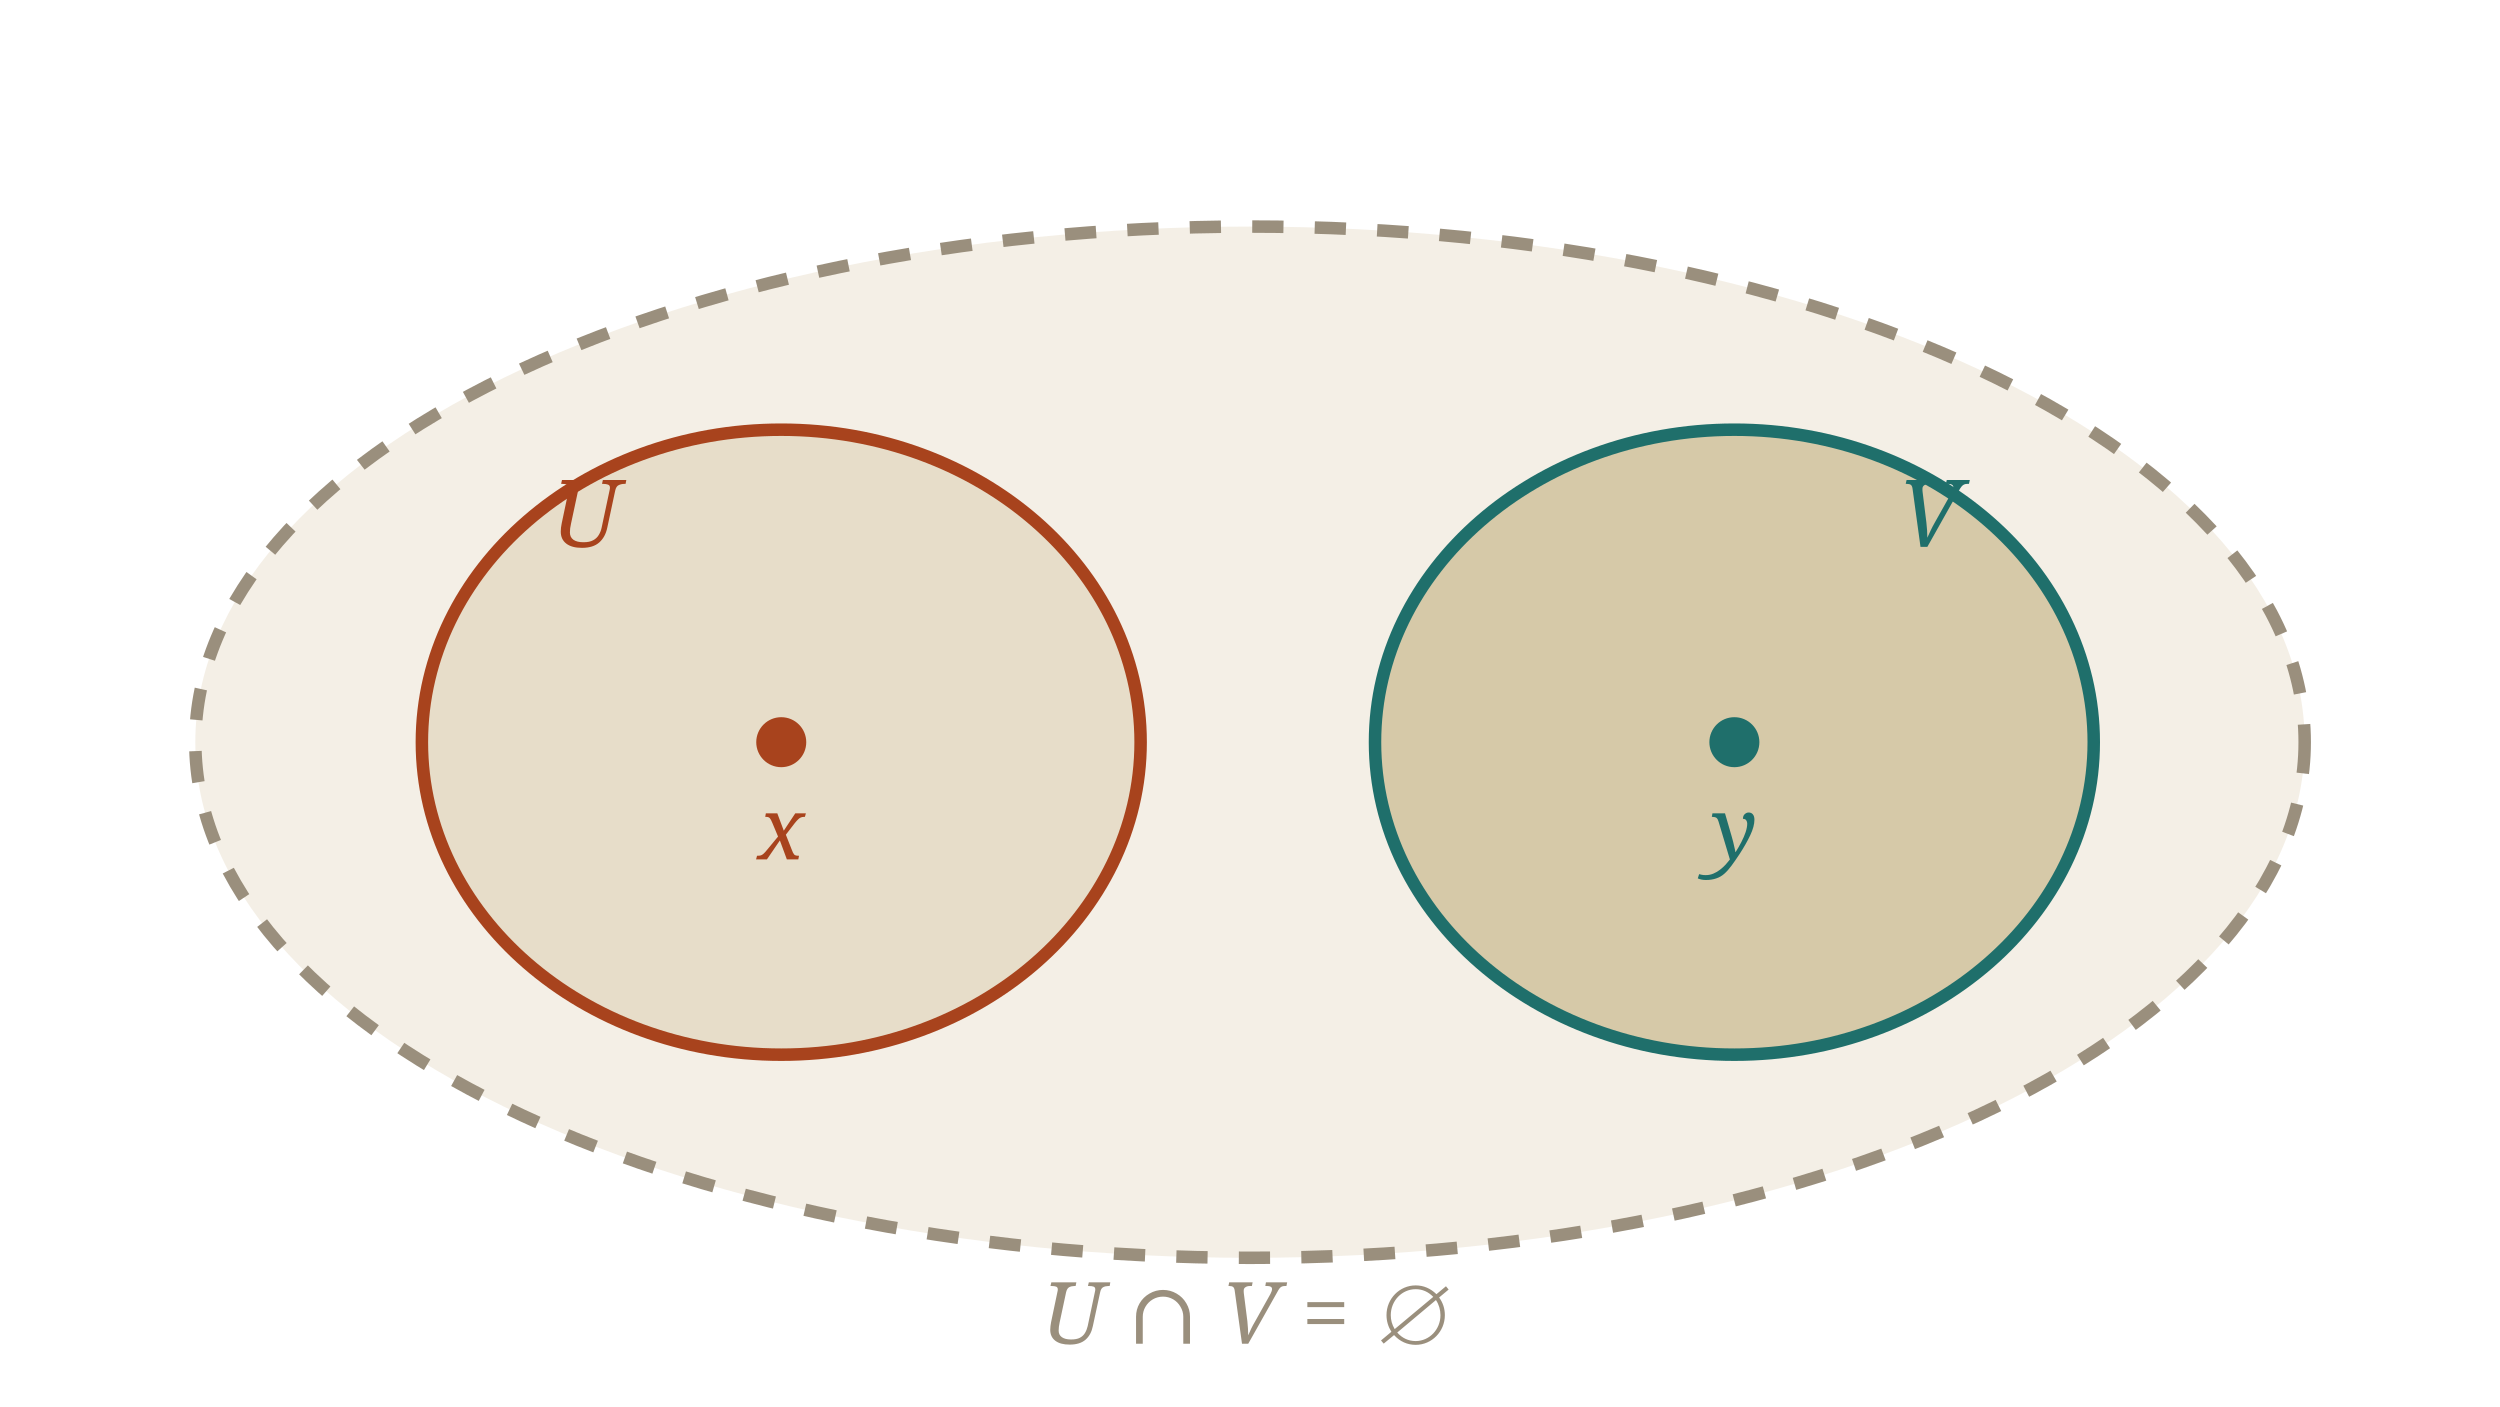
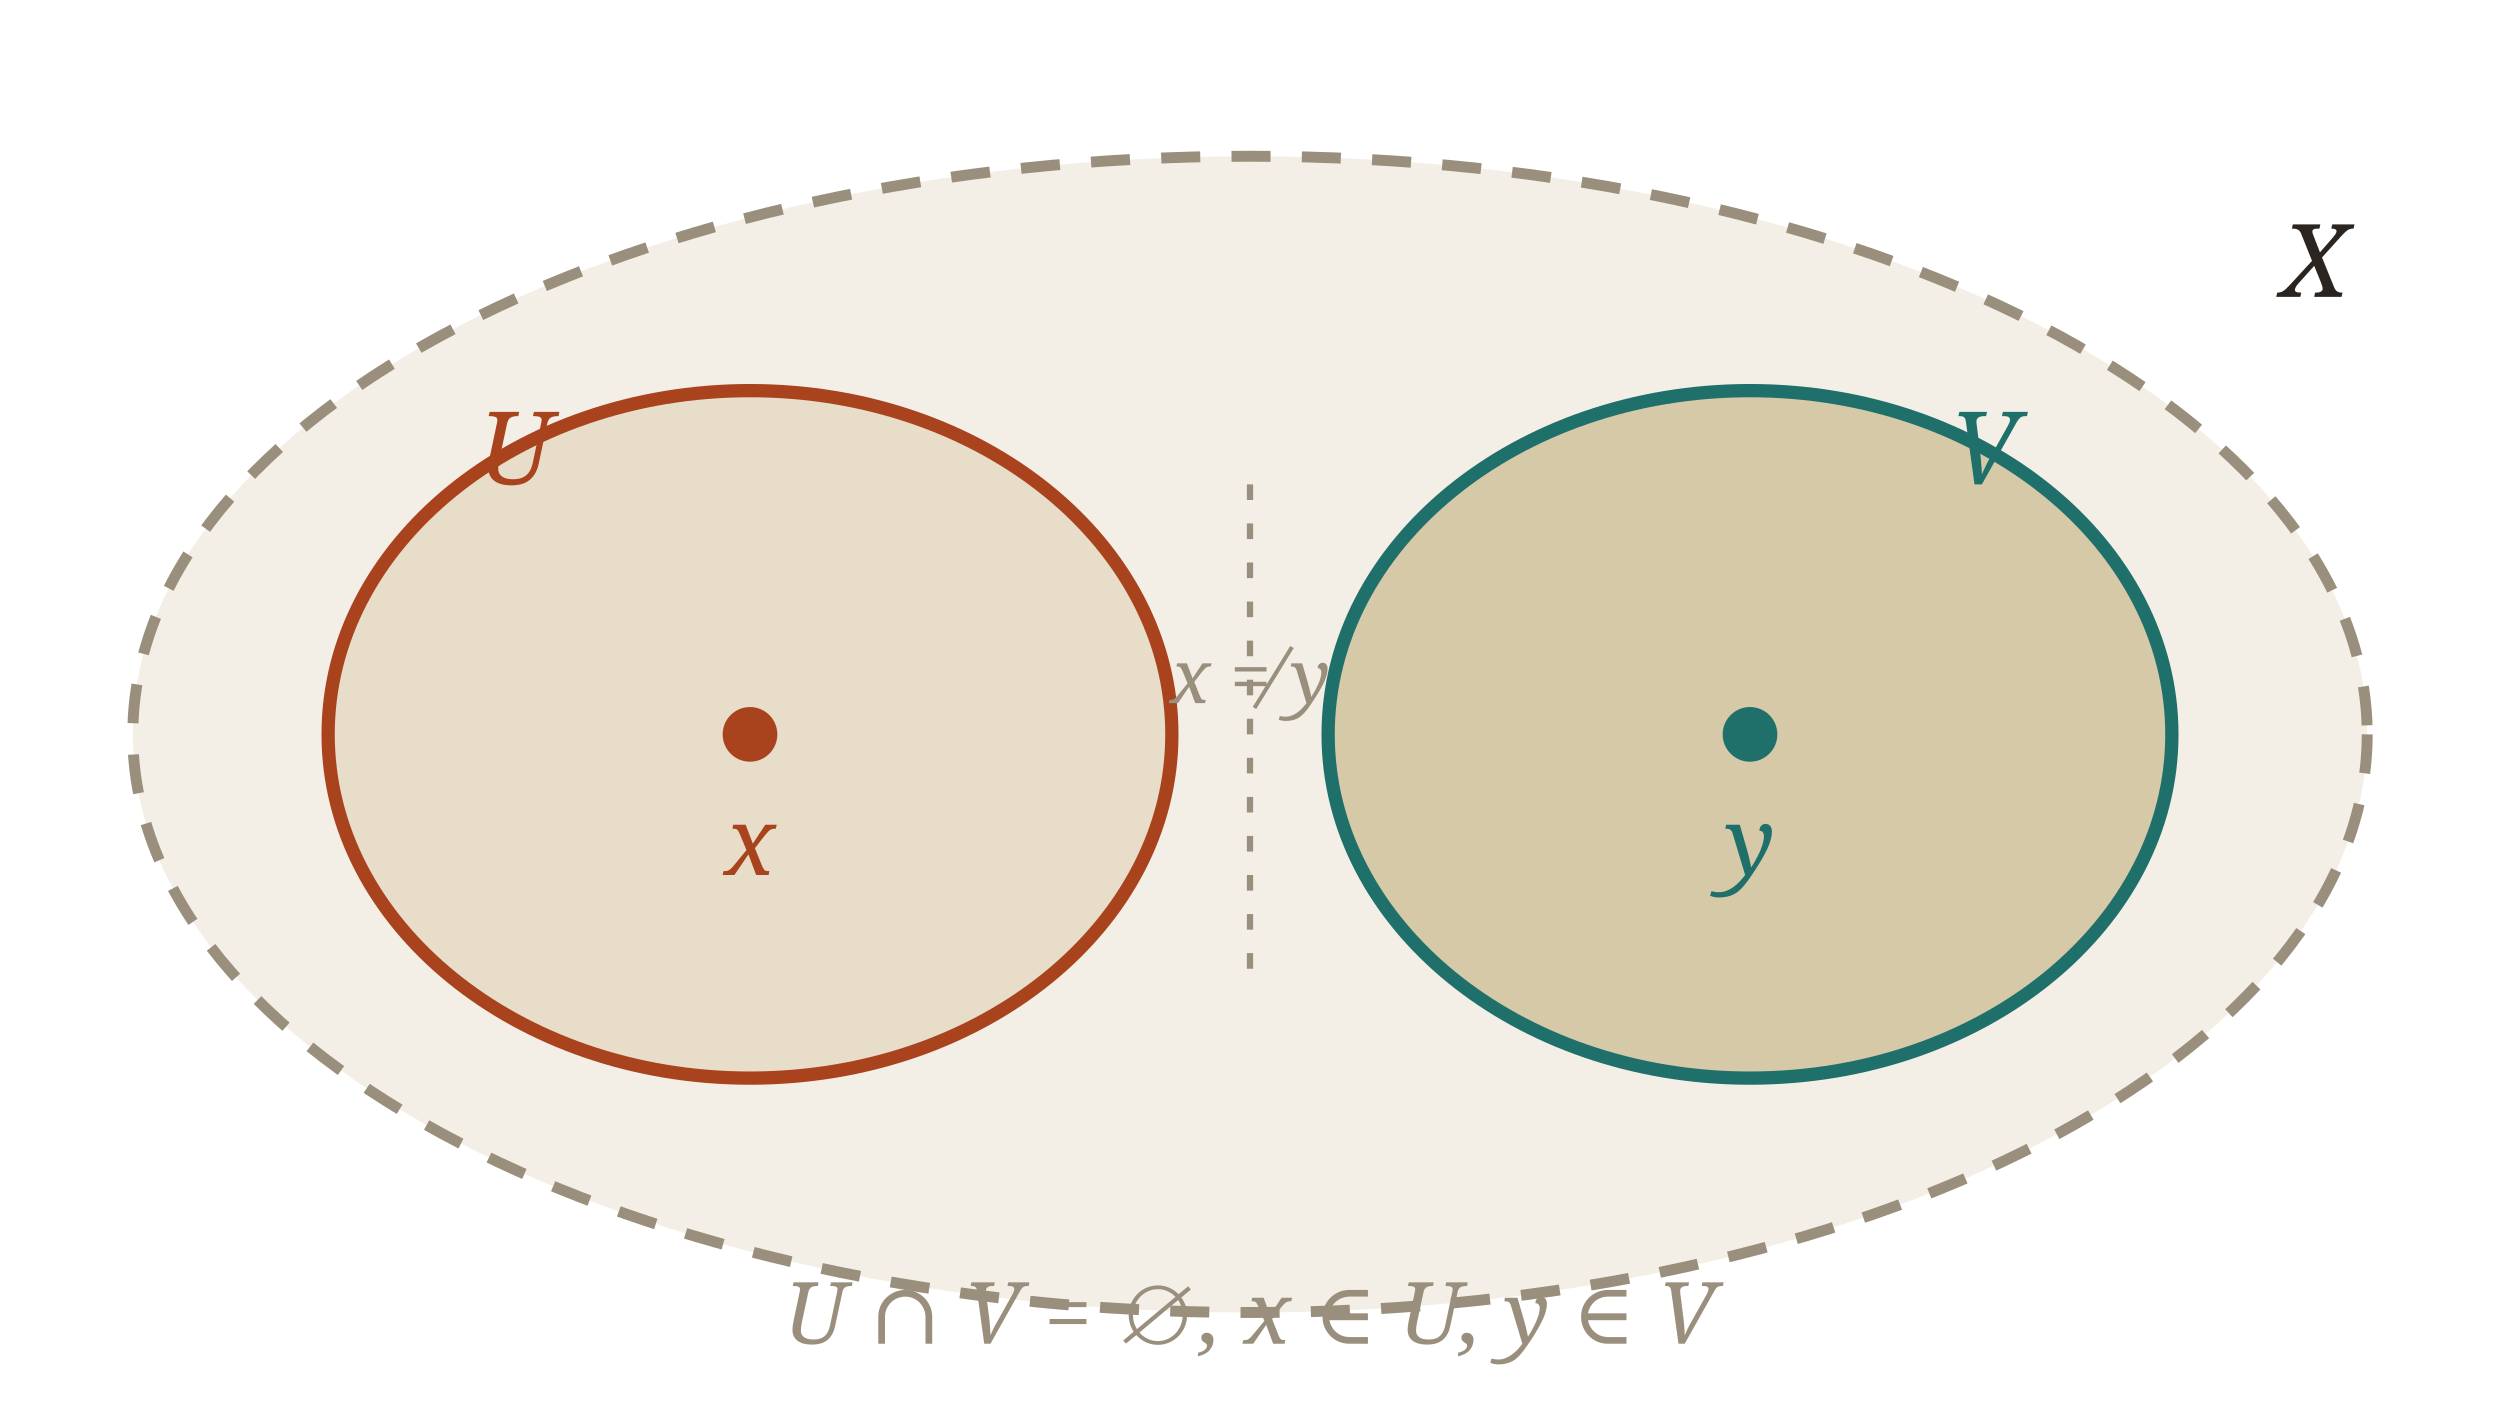
- <svg xmlns="http://www.w3.org/2000/svg" viewBox="0 0 320 180" font-family="'Newsreader',Georgia,serif" role="img">
-   <ellipse cx="160" cy="95" rx="135" ry="66" fill="var(--dia-paper,#f4efe6)" stroke="var(--dia-mut,#9a8f7d)" stroke-width="1.6" stroke-dasharray="4 4" />
-   <ellipse cx="100" cy="95" rx="46" ry="40" fill="var(--dia-fill,#e7ddc9)" stroke="var(--dia-acc,#a8431d)" stroke-width="1.6" />
-   <ellipse cx="222" cy="95" rx="46" ry="40" fill="var(--dia-fil2,#d6c9a8)" stroke="var(--dia-acc2,#1f6f6b)" stroke-width="1.6" />
-   <circle cx="100" cy="95" r="3.2" fill="var(--dia-acc,#a8431d)" />
-   <circle cx="222" cy="95" r="3.2" fill="var(--dia-acc2,#1f6f6b)" />
-   <text x="100" y="110" font-size="11" fill="var(--dia-acc,#a8431d)" text-anchor="middle" font-weight="normal" font-style="italic">x</text>
-   <text x="222" y="110" font-size="11" fill="var(--dia-acc2,#1f6f6b)" text-anchor="middle" font-weight="normal" font-style="italic">y</text>
-   <text x="75" y="70" font-size="12" fill="var(--dia-acc,#a8431d)" text-anchor="middle" font-weight="normal" font-style="italic">U</text>
-   <text x="247" y="70" font-size="12" fill="var(--dia-acc2,#1f6f6b)" text-anchor="middle" font-weight="normal" font-style="italic">V</text>
-   <text x="160" y="172" font-size="11" fill="var(--dia-mut,#9a8f7d)" text-anchor="middle" font-weight="normal" font-style="italic">U ∩ V = ∅</text>
+ <svg xmlns="http://www.w3.org/2000/svg" viewBox="0 0 320 180" font-family="'Newsreader',Georgia,serif" role="img" aria-label="Hausdorff separation: two points x and y enclosed in disjoint open sets U and V inside a topological space X">
+   <ellipse cx="160" cy="94" rx="143" ry="74" fill="var(--dia-paper,#f4efe6)" stroke="var(--dia-mut,#9a8f7d)" stroke-width="1.4" stroke-dasharray="5 4" />
+   <text x="292" y="38" font-size="13" fill="var(--dia-ink,#2a2520)" font-style="italic">X</text>
+   <ellipse cx="96" cy="94" rx="54" ry="44" fill="var(--dia-fill,#e7ddc9)" stroke="var(--dia-acc,#a8431d)" stroke-width="1.7" />
+   <ellipse cx="224" cy="94" rx="54" ry="44" fill="var(--dia-fil2,#d6c9a8)" stroke="var(--dia-acc2,#1f6f6b)" stroke-width="1.7" />
+   <line x1="160" y1="62" x2="160" y2="126" stroke="var(--dia-mut,#9a8f7d)" stroke-width="0.8" stroke-dasharray="2 3" />
+   <circle cx="96" cy="94" r="3.5" fill="var(--dia-acc,#a8431d)" />
+   <text x="96" y="112" font-size="12" fill="var(--dia-acc,#a8431d)" text-anchor="middle" font-style="italic">x</text>
+   <circle cx="224" cy="94" r="3.5" fill="var(--dia-acc2,#1f6f6b)" />
+   <text x="224" y="112" font-size="12" fill="var(--dia-acc2,#1f6f6b)" text-anchor="middle" font-style="italic">y</text>
+   <text x="66" y="62" font-size="13" fill="var(--dia-acc,#a8431d)" text-anchor="middle" font-style="italic">U</text>
+   <text x="254" y="62" font-size="13" fill="var(--dia-acc2,#1f6f6b)" text-anchor="middle" font-style="italic">V</text>
+   <text x="160" y="90" font-size="9.5" fill="var(--dia-mut,#9a8f7d)" text-anchor="middle" font-style="italic">x ≠ y</text>
+   <text x="160" y="172" font-size="11" fill="var(--dia-mut,#9a8f7d)" text-anchor="middle" font-style="italic">U ∩ V = ∅,  x ∈ U,  y ∈ V</text>
</svg>
